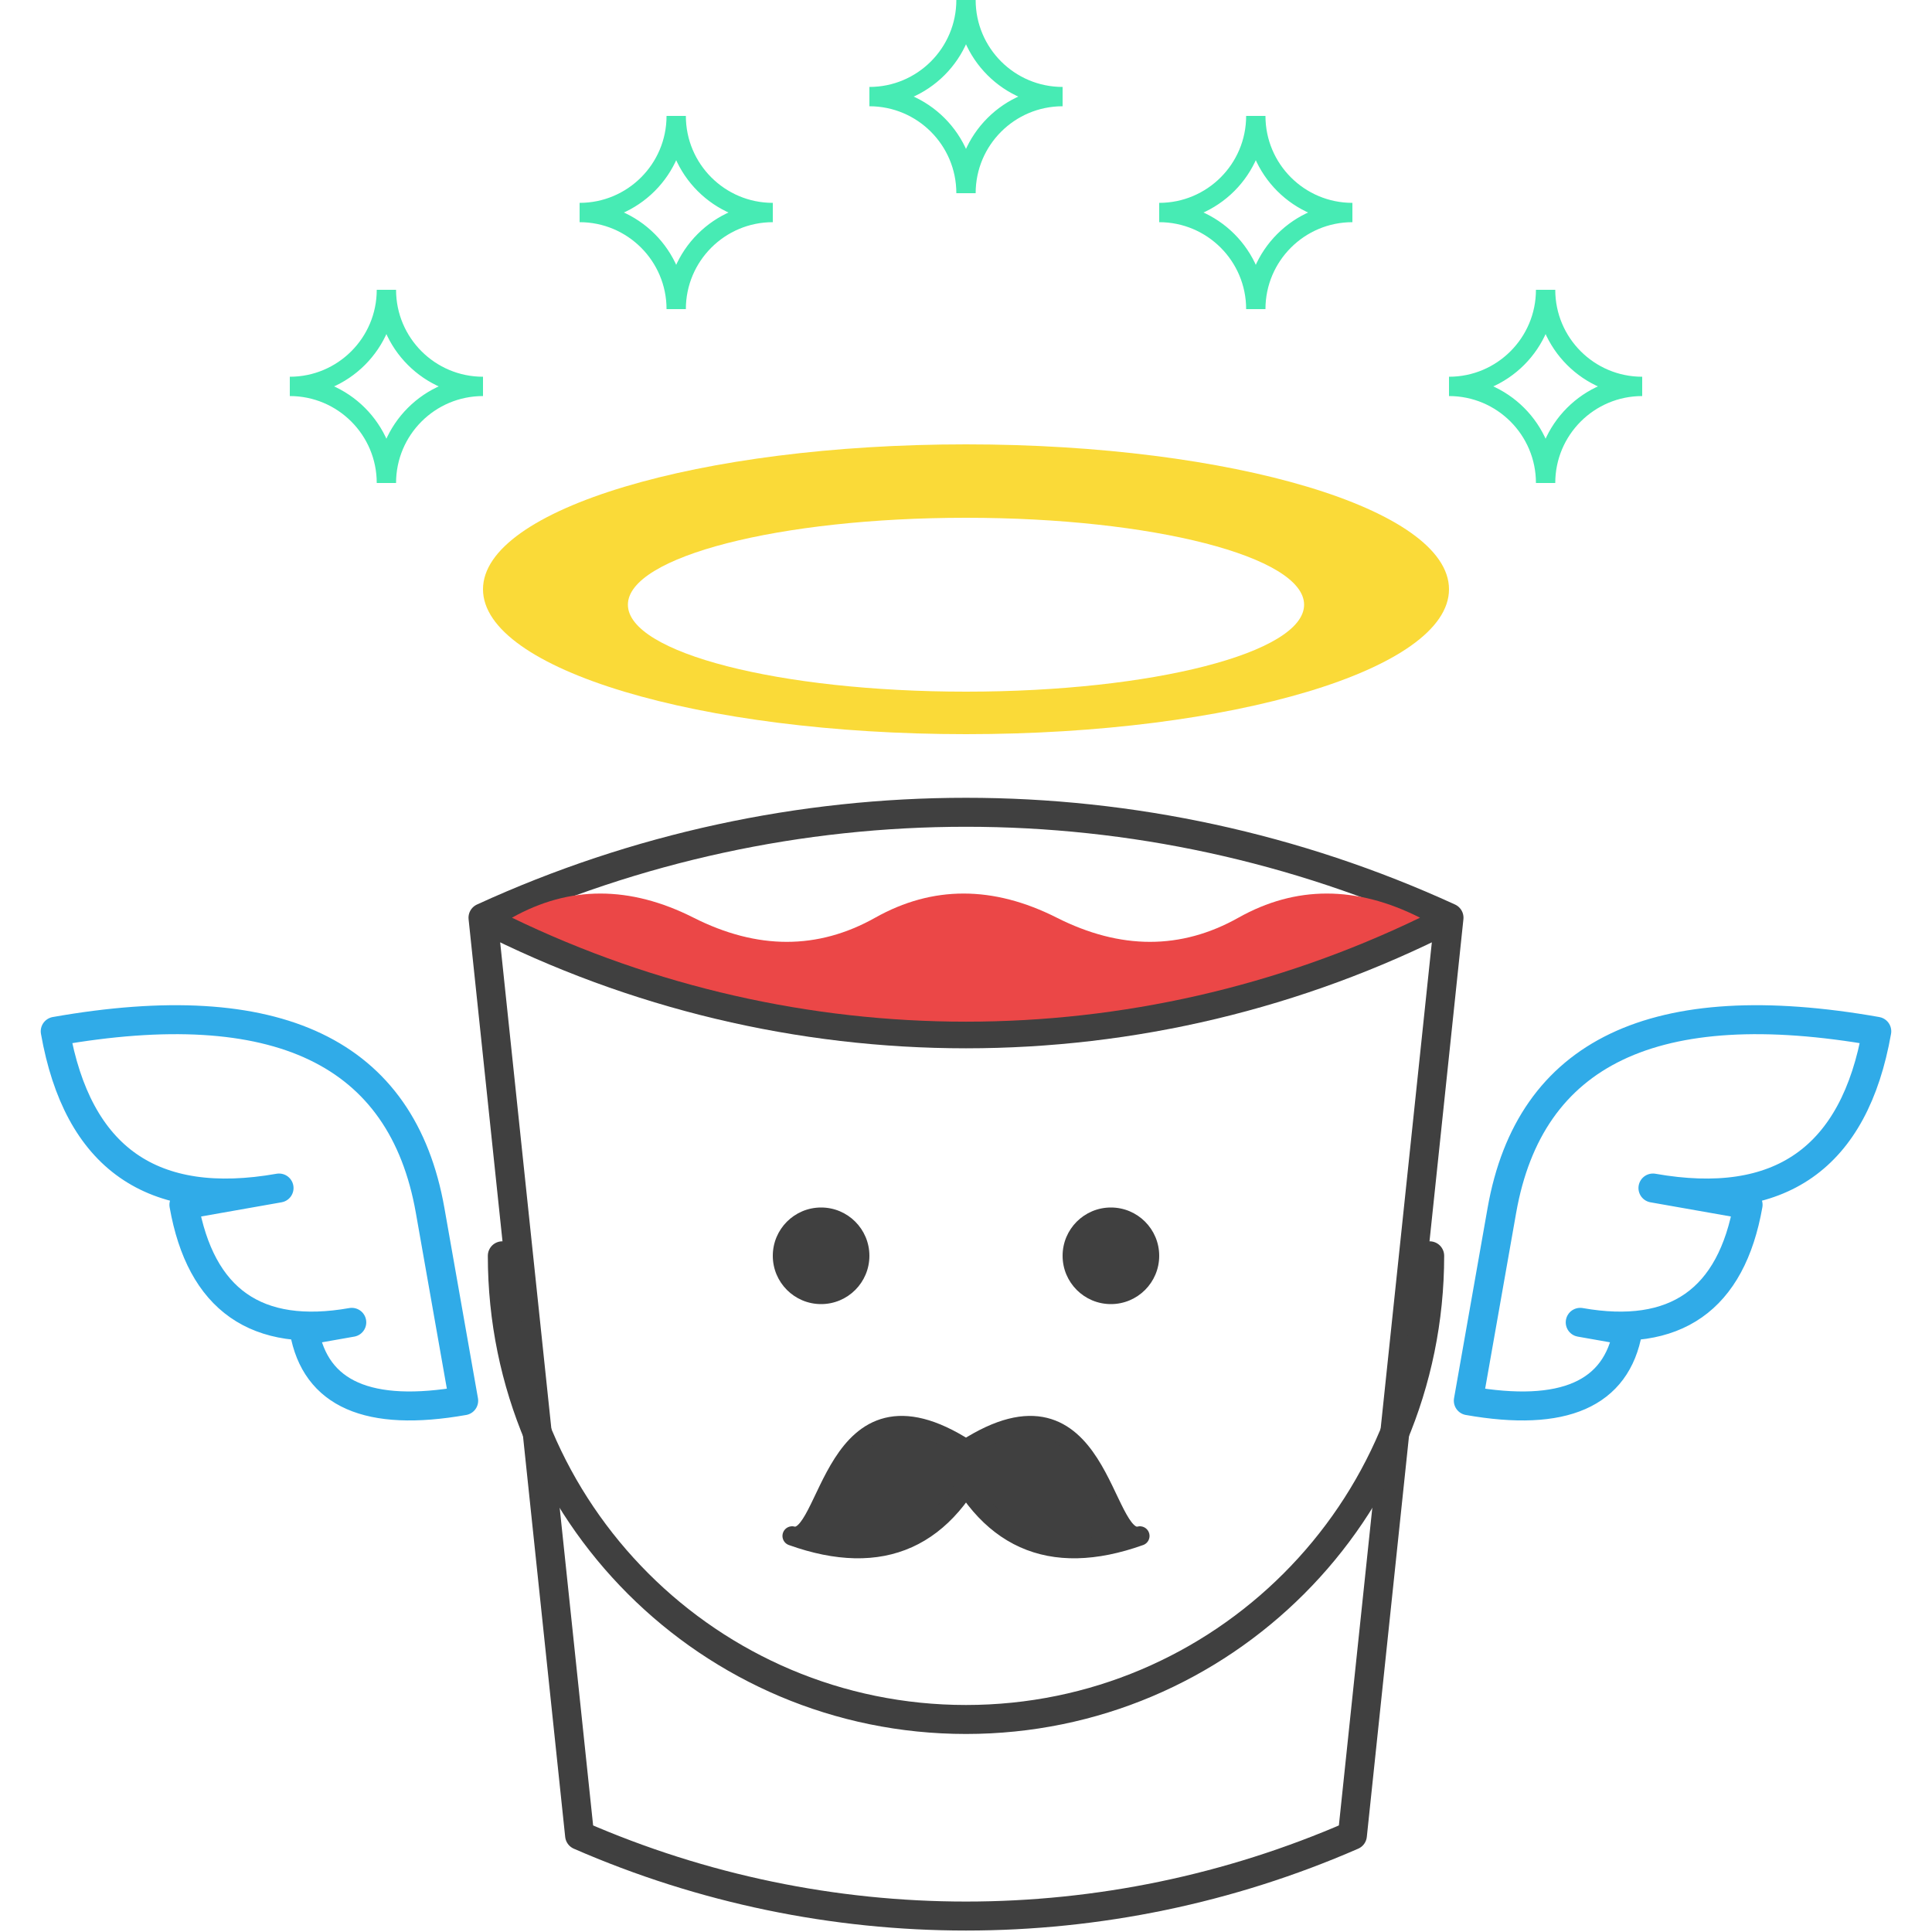
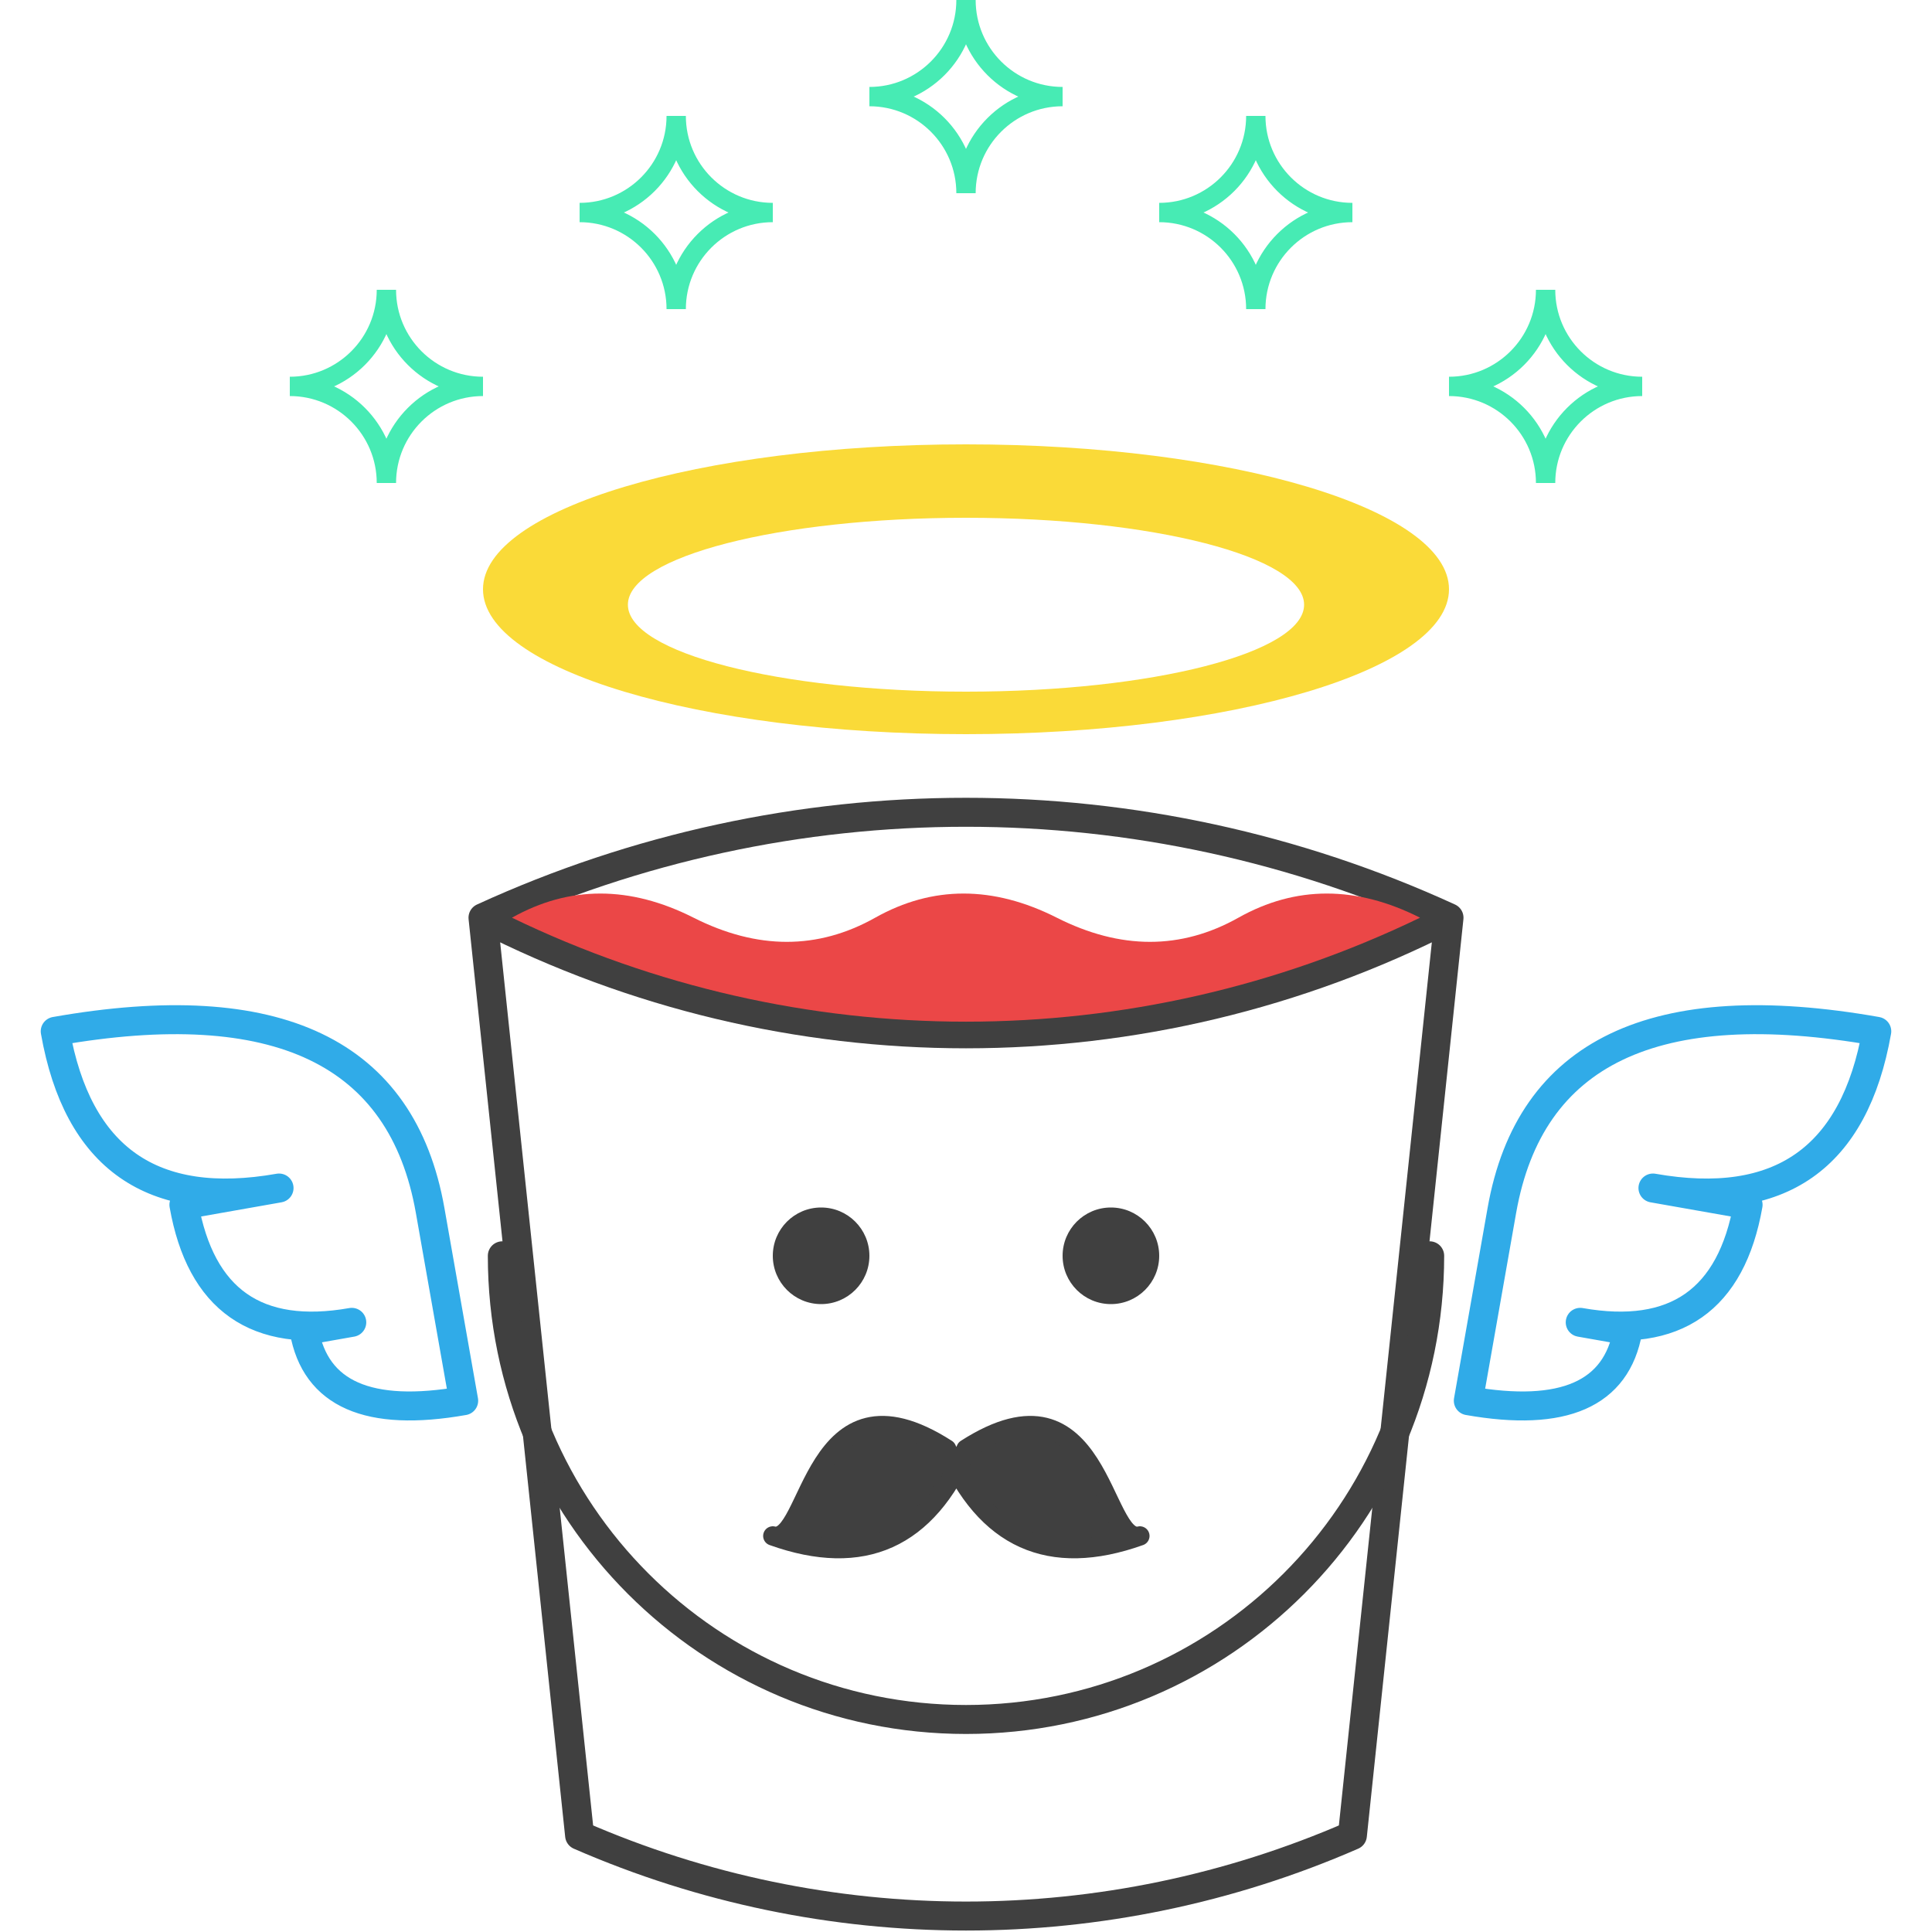
<svg xmlns="http://www.w3.org/2000/svg" viewBox="0 0 200 200">
  <g transform="translate(100 10)">
    <g fill="hsl(0, 0%, 100%)" stroke="hsl(160, 80%, 60%)" stroke-width="2">
-       <path id="star" d="M -10 0 a 10 10 0 0 0 10 -10 10 10 0 0 0 10 10 10 10 0 0 0 -10 10 10 10 0 0 0 -10 -10" />
-       <use href="#star" x="30" y="12" />
-       <use href="#star" x="-30" y="12" />
-       <use href="#star" x="60" y="30" />
-       <use href="#star" x="-60" y="30" />
+       <path d="M -10 0 a 10 10 0 0 0 10 -10 10 10 0 0 0 10 10 10 10 0 0 0 -10 10 10 10 0 0 0 -10 -10" />
+       <path transform="translate(30 12)" d="M -10 0 a 10 10 0 0 0 10 -10 10 10 0 0 0 10 10 10 10 0 0 0 -10 10 10 10 0 0 0 -10 -10" />
+       <path transform="translate(-30 12)" d="M -10 0 a 10 10 0 0 0 10 -10 10 10 0 0 0 10 10 10 10 0 0 0 -10 10 10 10 0 0 0 -10 -10" />
+       <path transform="translate(60 30)" d="M -10 0 a 10 10 0 0 0 10 -10 10 10 0 0 0 10 10 10 10 0 0 0 -10 10 10 10 0 0 0 -10 -10" />
+       <path transform="translate(-60 30)" d="M -10 0 a 10 10 0 0 0 10 -10 10 10 0 0 0 10 10 10 10 0 0 0 -10 10 10 10 0 0 0 -10 -10" />
    </g>
  </g>
  <g transform="translate(100 65)">
-     <g fill="hsl(50, 95%, 60%)">
-       <ellipse id="ellipse" cx="0" cy="-4" rx="50" ry="15" />
+     <ellipse fill="hsl(50, 95%, 60%)" cx="0" cy="-4" rx="50" ry="15" />
+     <ellipse transform="scale(0.7 0.6)" fill="hsl(0, 0%, 100%)" cx="0" cy="-4" rx="50" ry="15" />
+   </g>
+   <g transform="translate(100 150)">
+     <path d="M -50 -55 l 10 95 a 100 100 0 0 0 80 0 l 10 -95 a 120 120 0 0 0 -100 0 110 110 0 0 0 100 0" fill="hsl(0, 0%, 100%)" stroke="hsl(0, 0%, 25%)" stroke-width="3" stroke-linejoin="round" />
+     <path d="M -47 -55 a 108 108 0 0 0 94 0 q -9.9 -5 -18.8 0 t -18.8 0 t -18.8 0 t -18.8 0 t -18.8 0" fill="hsl(0, 80%, 60%)" />
+     <g transform="translate(0 -20)" fill="hsl(0, 0%, 25%)">
+       <circle cx="15" r="5" />
+       <circle cx="-15" r="5" />
    </g>
-     <g fill="hsl(0, 0%, 100%)" transform="scale(0.7 0.6)">
-       <use href="#ellipse" />
+     <path d="M 0 0 c 14 -9 14 10 18 9 q -14 5 -20 -9 c -14 -9 -14 10 -18 9 q 14 5 20 -9" fill="hsl(0, 0%, 25%)" stroke="hsl(0, 0%, 25%)" stroke-width="2" stroke-linejoin="round" stroke-linecap="round" />
+     <path d="M -48 -20 a 48 48 0 0 0 96 0" fill="none" stroke="hsl(0, 0%, 25%)" stroke-width="3" stroke-linecap="round" />
+   </g>
+   <g transform="translate(100 145)">
+     <g fill="hsl(0, 0%, 100%)" stroke="hsl(200, 80%, 55%)" stroke-width="3" stroke-linejoin="round" stroke-linecap="round">
+       <g transform="translate(52 0) rotate(10)">
+         <path d="M 0 0 v -20 q 0 -25 35 -25 q 0 20 -20 20 h 10 q 0 15 -15 15 h 5 q 0 10 -15 10" />
+       </g>
+       <g transform="scale(-1 1)">
+         <g transform="translate(52 0) rotate(10)">
+           <path d="M 0 0 v -20 q 0 -25 35 -25 q 0 20 -20 20 h 10 q 0 15 -15 15 h 5 q 0 10 -15 10" />
+         </g>
+       </g>
    </g>
  </g>
-   <g transform="translate(100 150)">
-     <g fill="hsl(0, 0%, 100%)" stroke="hsl(0, 0%, 25%)" stroke-width="3" stroke-linejoin="round">
-       <path d="M -50 -55 l 10 95 a 100 100 0 0 0 80 0 l 10 -95 a 120 120 0 0 0 -100 0 110 110 0 0 0 100 0" />
-     </g>
-     <g fill="hsl(0, 80%, 60%)">
-       <path d="M -47 -55 a 108 108 0 0 0 94 0 q -9.9 -5 -18.8 0 t -18.8 0 t -18.8 0 t -18.8 0 t -18.8 0" />
-     </g>
-     <circle fill="hsl(0, 0%, 25%)" id="eye" cx="15" cy="-20" r="5" />
-     <use href="#eye" transform="scale(-1 1)" />
-     <g id="mustache" fill="hsl(0, 0%, 25%)" stroke="hsl(0, 0%, 25%)" stroke-width="2" stroke-linejoin="round" stroke-linecap="round">
-       <path d="M 0 0 c 14 -9 14 10 18 9 q -14 5 -20 -9" />
-     </g>
-     <use href="#mustache" transform="scale(-1 1)" />
-     <g fill="none" stroke="hsl(0, 0%, 25%)" stroke-width="3" stroke-linecap="round">
-       <path d="M -48 -20 a 48 48 0 0 0 96 0" />
-     </g>
-   </g>
-   <g transform="translate(100 145)">
-     <g id="wing" transform="translate(52 0) rotate(10)">
-       <g fill="hsl(0, 0%, 100%)" stroke="hsl(200, 80%, 55%)" stroke-width="3" stroke-linejoin="round" stroke-linecap="round">
-         <path d="M 0 0 v -20 q 0 -25 35 -25 q 0 20 -20 20 h 10 q 0 15 -15 15 h 5 q 0 10 -15 10" />
-       </g>
-     </g>
-     <use href="#wing" transform="scale(-1 1)" />
-   </g>
</svg>
